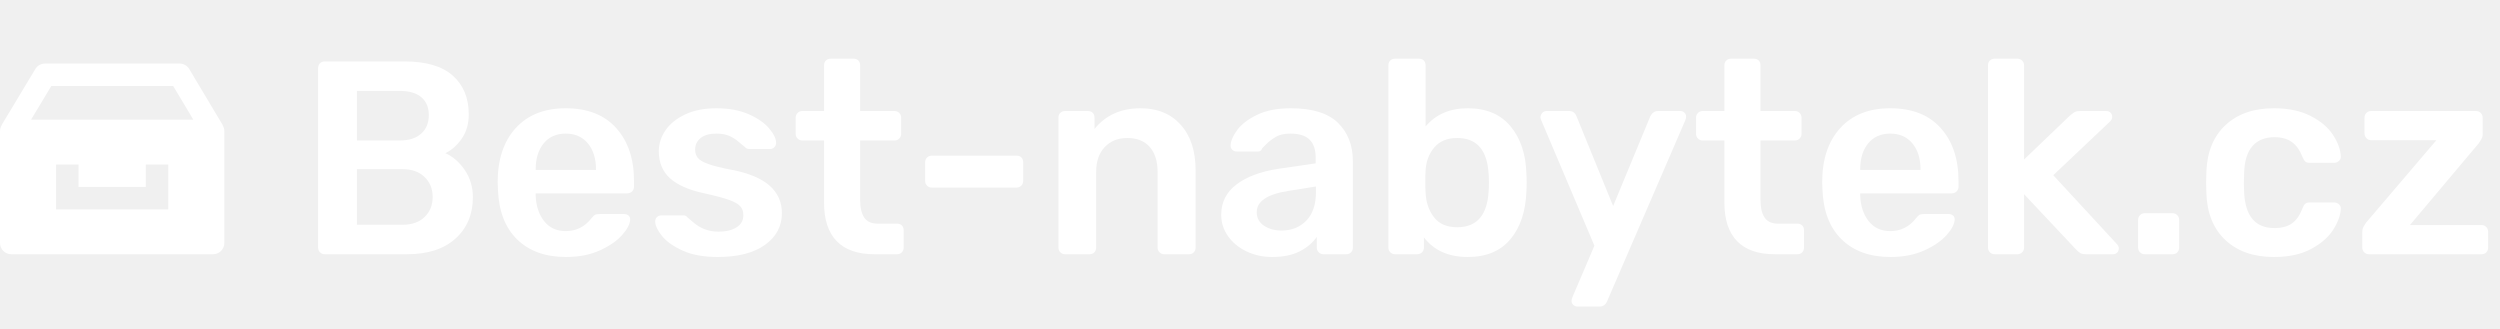
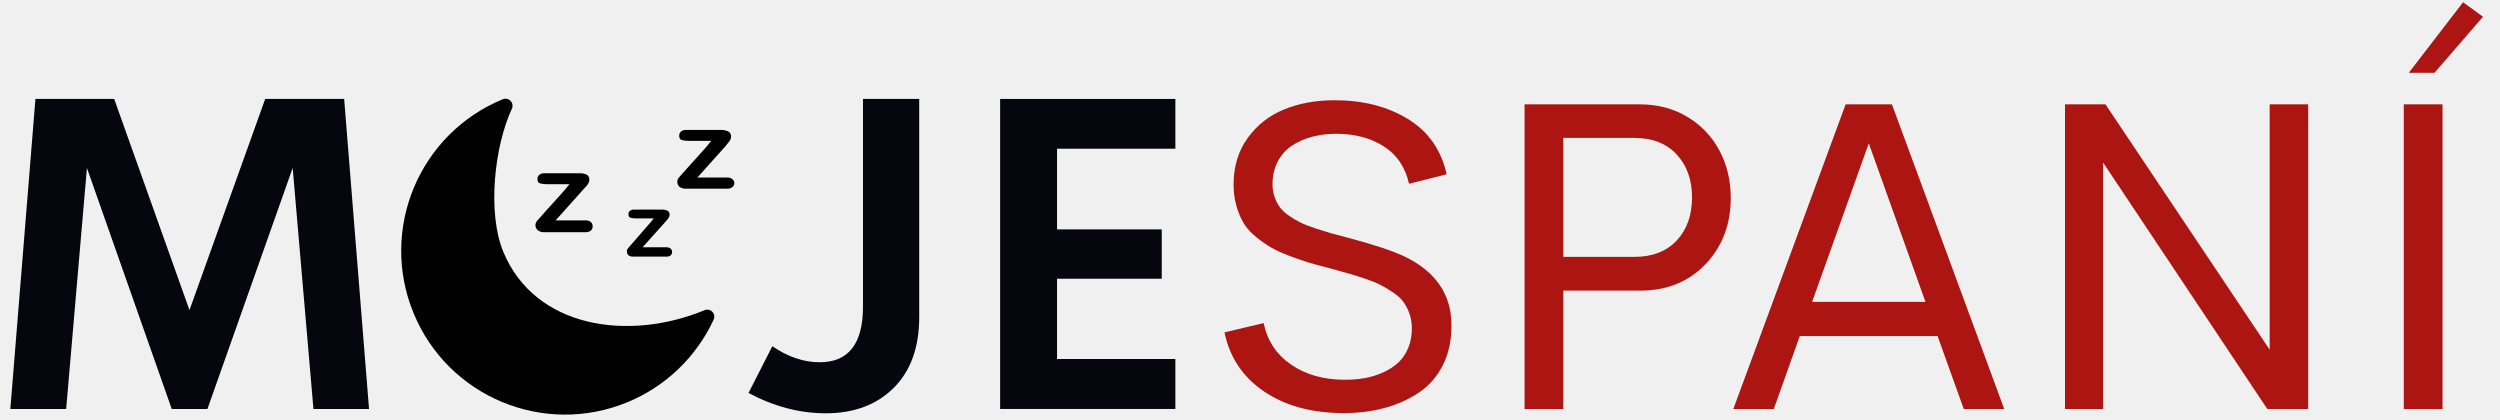
- <svg xmlns="http://www.w3.org/2000/svg" width="100%" height="100%" viewBox="0 0 236 31" version="1.1" xml:space="preserve" style="fill-rule:evenodd;clip-rule:evenodd;stroke-linejoin:round;stroke-miterlimit:1.414;">
-   <g id="Symbol_20_1">
-     <path d="M30.652,24c-0.173,0 -0.321,-0.061 -0.442,-0.182c-0.121,-0.121 -0.182,-0.269 -0.182,-0.442l0,-16.926c0,-0.191 0.056,-0.347 0.169,-0.468c0.113,-0.121 0.264,-0.182 0.455,-0.182l7.54,0c2.028,0 3.545,0.446 4.55,1.339c1.005,0.893 1.508,2.11 1.508,3.653c0,0.901 -0.221,1.668 -0.663,2.301c-0.442,0.633 -0.958,1.088 -1.547,1.365c0.728,0.329 1.343,0.867 1.846,1.612c0.503,0.745 0.754,1.595 0.754,2.548c0,1.612 -0.546,2.912 -1.638,3.9c-1.092,0.988 -2.617,1.482 -4.576,1.482l-7.774,0Zm7.072,-10.738c0.884,0 1.564,-0.217 2.041,-0.65c0.477,-0.433 0.715,-1.014 0.715,-1.742c0,-0.728 -0.234,-1.291 -0.702,-1.69c-0.468,-0.399 -1.153,-0.598 -2.054,-0.598l-4.03,0l0,4.68l4.03,0Zm0.26,7.956c0.901,0 1.603,-0.247 2.106,-0.741c0.503,-0.494 0.754,-1.122 0.754,-1.885c0,-0.763 -0.256,-1.391 -0.767,-1.885c-0.511,-0.494 -1.209,-0.741 -2.093,-0.741l-4.29,0l0,5.252l4.29,0Z" style="fill:#fff;fill-rule:nonzero;" />
-     <path d="M53.428,24.26c-1.941,0 -3.48,-0.555 -4.615,-1.664c-1.135,-1.109 -1.738,-2.687 -1.807,-4.732l-0.026,-0.65c0,-2.167 0.568,-3.874 1.703,-5.122c1.135,-1.248 2.708,-1.872 4.719,-1.872c2.063,0 3.653,0.624 4.771,1.872c1.118,1.248 1.677,2.912 1.677,4.992l0,0.546c0,0.173 -0.061,0.321 -0.182,0.442c-0.121,0.121 -0.277,0.182 -0.468,0.182l-8.632,0l0,0.208c0.035,0.971 0.299,1.772 0.793,2.405c0.494,0.633 1.174,0.949 2.041,0.949c0.988,0 1.794,-0.399 2.418,-1.196c0.156,-0.191 0.277,-0.308 0.364,-0.351c0.087,-0.043 0.234,-0.065 0.442,-0.065l2.288,0c0.156,0 0.29,0.043 0.403,0.13c0.113,0.087 0.169,0.208 0.169,0.364c0,0.416 -0.247,0.906 -0.741,1.469c-0.494,0.563 -1.2,1.053 -2.119,1.469c-0.919,0.416 -1.985,0.624 -3.198,0.624Zm2.834,-8.216l0,-0.052c0,-1.023 -0.256,-1.842 -0.767,-2.457c-0.511,-0.615 -1.209,-0.923 -2.093,-0.923c-0.884,0 -1.577,0.308 -2.08,0.923c-0.503,0.615 -0.754,1.434 -0.754,2.457l0,0.052l5.694,0Z" style="fill:#fff;fill-rule:nonzero;" />
-     <path d="M67.754,24.26c-1.317,0 -2.418,-0.199 -3.302,-0.598c-0.884,-0.399 -1.538,-0.862 -1.963,-1.391c-0.425,-0.529 -0.637,-0.984 -0.637,-1.365c0,-0.173 0.056,-0.312 0.169,-0.416c0.113,-0.104 0.247,-0.156 0.403,-0.156l2.132,0c0.139,0 0.26,0.069 0.364,0.208c0.087,0.069 0.282,0.234 0.585,0.494c0.303,0.26 0.65,0.464 1.04,0.611c0.39,0.147 0.819,0.221 1.287,0.221c0.693,0 1.257,-0.134 1.69,-0.403c0.433,-0.269 0.65,-0.654 0.65,-1.157c0,-0.347 -0.1,-0.628 -0.299,-0.845c-0.199,-0.217 -0.555,-0.416 -1.066,-0.598c-0.511,-0.182 -1.278,-0.386 -2.301,-0.611c-1.473,-0.312 -2.561,-0.789 -3.263,-1.43c-0.702,-0.641 -1.053,-1.491 -1.053,-2.548c0,-0.693 0.208,-1.348 0.624,-1.963c0.416,-0.615 1.036,-1.118 1.859,-1.508c0.823,-0.39 1.807,-0.585 2.951,-0.585c1.179,0 2.193,0.186 3.042,0.559c0.849,0.373 1.495,0.819 1.937,1.339c0.442,0.52 0.663,0.979 0.663,1.378c0,0.156 -0.056,0.29 -0.169,0.403c-0.113,0.113 -0.247,0.169 -0.403,0.169l-1.95,0c-0.191,0 -0.338,-0.069 -0.442,-0.208c-0.121,-0.087 -0.316,-0.247 -0.585,-0.481c-0.269,-0.234 -0.568,-0.42 -0.897,-0.559c-0.329,-0.139 -0.728,-0.208 -1.196,-0.208c-0.641,0 -1.135,0.139 -1.482,0.416c-0.347,0.277 -0.52,0.641 -0.52,1.092c0,0.312 0.082,0.572 0.247,0.78c0.165,0.208 0.498,0.403 1.001,0.585c0.503,0.182 1.257,0.368 2.262,0.559c3.12,0.607 4.68,1.967 4.68,4.082c0,1.231 -0.533,2.227 -1.599,2.99c-1.066,0.763 -2.552,1.144 -4.459,1.144Z" style="fill:#fff;fill-rule:nonzero;" />
-     <path d="M82.548,24c-1.577,0 -2.765,-0.412 -3.562,-1.235c-0.797,-0.823 -1.196,-2.032 -1.196,-3.627l0,-5.876l-2.054,0c-0.173,0 -0.321,-0.061 -0.442,-0.182c-0.121,-0.121 -0.182,-0.269 -0.182,-0.442l0,-1.534c0,-0.173 0.061,-0.321 0.182,-0.442c0.121,-0.121 0.269,-0.182 0.442,-0.182l2.054,0l0,-4.316c0,-0.191 0.061,-0.342 0.182,-0.455c0.121,-0.113 0.269,-0.169 0.442,-0.169l2.158,0c0.191,0 0.342,0.056 0.455,0.169c0.113,0.113 0.169,0.264 0.169,0.455l0,4.316l3.25,0c0.173,0 0.321,0.061 0.442,0.182c0.121,0.121 0.182,0.269 0.182,0.442l0,1.534c0,0.173 -0.061,0.321 -0.182,0.442c-0.121,0.121 -0.269,0.182 -0.442,0.182l-3.25,0l0,5.59c0,0.745 0.13,1.309 0.39,1.69c0.26,0.381 0.685,0.572 1.274,0.572l1.82,0c0.191,0 0.342,0.056 0.455,0.169c0.113,0.113 0.169,0.264 0.169,0.455l0,1.638c0,0.173 -0.056,0.321 -0.169,0.442c-0.113,0.121 -0.264,0.182 -0.455,0.182l-2.132,0Z" style="fill:#fff;fill-rule:nonzero;" />
-     <path d="M87.956,17.708c-0.173,0 -0.321,-0.061 -0.442,-0.182c-0.121,-0.121 -0.182,-0.269 -0.182,-0.442l0,-1.768c0,-0.173 0.061,-0.321 0.182,-0.442c0.121,-0.121 0.269,-0.182 0.442,-0.182l8.008,0c0.191,0 0.342,0.056 0.455,0.169c0.113,0.113 0.169,0.264 0.169,0.455l0,1.768c0,0.173 -0.061,0.321 -0.182,0.442c-0.121,0.121 -0.269,0.182 -0.442,0.182l-8.008,0Z" style="fill:#fff;fill-rule:nonzero;" />
-     <path d="M100.54,24c-0.173,0 -0.321,-0.061 -0.442,-0.182c-0.121,-0.121 -0.182,-0.269 -0.182,-0.442l0,-12.272c0,-0.191 0.061,-0.342 0.182,-0.455c0.121,-0.113 0.269,-0.169 0.442,-0.169l2.158,0c0.191,0 0.342,0.056 0.455,0.169c0.113,0.113 0.169,0.264 0.169,0.455l0,1.066c1.057,-1.3 2.505,-1.95 4.342,-1.95c1.595,0 2.86,0.52 3.796,1.56c0.936,1.04 1.404,2.47 1.404,4.29l0,7.306c0,0.173 -0.056,0.321 -0.169,0.442c-0.113,0.121 -0.264,0.182 -0.455,0.182l-2.34,0c-0.173,0 -0.321,-0.061 -0.442,-0.182c-0.121,-0.121 -0.182,-0.269 -0.182,-0.442l0,-7.15c0,-1.005 -0.247,-1.79 -0.741,-2.353c-0.494,-0.563 -1.2,-0.845 -2.119,-0.845c-0.884,0 -1.595,0.286 -2.132,0.858c-0.537,0.572 -0.806,1.352 -0.806,2.34l0,7.15c0,0.173 -0.056,0.321 -0.169,0.442c-0.113,0.121 -0.264,0.182 -0.455,0.182l-2.314,0Z" style="fill:#fff;fill-rule:nonzero;" />
-     <path d="M120.092,24.26c-0.884,0 -1.694,-0.178 -2.431,-0.533c-0.737,-0.355 -1.317,-0.836 -1.742,-1.443c-0.425,-0.607 -0.637,-1.274 -0.637,-2.002c0,-1.179 0.477,-2.132 1.43,-2.86c0.953,-0.728 2.262,-1.222 3.926,-1.482l3.562,-0.52l0,-0.546c0,-0.745 -0.191,-1.309 -0.572,-1.69c-0.381,-0.381 -0.988,-0.572 -1.82,-0.572c-0.572,0 -1.031,0.104 -1.378,0.312c-0.347,0.208 -0.628,0.42 -0.845,0.637c-0.217,0.217 -0.36,0.36 -0.429,0.429c-0.069,0.208 -0.199,0.312 -0.39,0.312l-2.028,0c-0.156,0 -0.29,-0.052 -0.403,-0.156c-0.113,-0.104 -0.169,-0.243 -0.169,-0.416c0.017,-0.433 0.23,-0.923 0.637,-1.469c0.407,-0.546 1.036,-1.023 1.885,-1.43c0.849,-0.407 1.898,-0.611 3.146,-0.611c2.045,0 3.536,0.459 4.472,1.378c0.936,0.919 1.404,2.123 1.404,3.614l0,8.164c0,0.173 -0.056,0.321 -0.169,0.442c-0.113,0.121 -0.264,0.182 -0.455,0.182l-2.158,0c-0.173,0 -0.321,-0.061 -0.442,-0.182c-0.121,-0.121 -0.182,-0.269 -0.182,-0.442l0,-1.014c-0.381,0.555 -0.919,1.01 -1.612,1.365c-0.693,0.355 -1.56,0.533 -2.6,0.533Zm0.884,-2.496c0.953,0 1.733,-0.312 2.34,-0.936c0.607,-0.624 0.91,-1.525 0.91,-2.704l0,-0.52l-2.6,0.416c-1.993,0.312 -2.99,0.979 -2.99,2.002c0,0.555 0.23,0.984 0.689,1.287c0.459,0.303 1.01,0.455 1.651,0.455Z" style="fill:#fff;fill-rule:nonzero;" />
-     <path d="M138.552,24.26c-1.803,0 -3.181,-0.615 -4.134,-1.846l0,0.962c0,0.173 -0.061,0.321 -0.182,0.442c-0.121,0.121 -0.277,0.182 -0.468,0.182l-2.08,0c-0.173,0 -0.321,-0.061 -0.442,-0.182c-0.121,-0.121 -0.182,-0.269 -0.182,-0.442l0,-17.212c0,-0.191 0.061,-0.342 0.182,-0.455c0.121,-0.113 0.269,-0.169 0.442,-0.169l2.262,0c0.191,0 0.342,0.056 0.455,0.169c0.113,0.113 0.169,0.264 0.169,0.455l0,5.772c0.971,-1.144 2.297,-1.716 3.978,-1.716c1.751,0 3.098,0.568 4.043,1.703c0.945,1.135 1.443,2.622 1.495,4.459c0.017,0.208 0.026,0.494 0.026,0.858c0,0.347 -0.009,0.633 -0.026,0.858c-0.069,1.872 -0.572,3.367 -1.508,4.485c-0.936,1.118 -2.279,1.677 -4.03,1.677Zm-0.988,-2.808c1.855,0 2.843,-1.144 2.964,-3.432c0.017,-0.173 0.026,-0.433 0.026,-0.78c0,-0.347 -0.009,-0.607 -0.026,-0.78c-0.121,-2.288 -1.109,-3.432 -2.964,-3.432c-0.953,0 -1.681,0.303 -2.184,0.91c-0.503,0.607 -0.771,1.343 -0.806,2.21c-0.017,0.208 -0.026,0.546 -0.026,1.014c0,0.451 0.009,0.78 0.026,0.988c0.035,0.919 0.295,1.699 0.78,2.34c0.485,0.641 1.222,0.962 2.21,0.962Z" style="fill:#fff;fill-rule:nonzero;" />
-     <path d="M148.9,28.94c-0.139,0 -0.264,-0.052 -0.377,-0.156c-0.113,-0.104 -0.169,-0.225 -0.169,-0.364c0,-0.121 0.035,-0.26 0.104,-0.416l2.054,-4.81l-4.992,-11.778c-0.069,-0.156 -0.104,-0.277 -0.104,-0.364c0.017,-0.156 0.078,-0.29 0.182,-0.403c0.104,-0.113 0.234,-0.169 0.39,-0.169l2.158,0c0.312,0 0.537,0.165 0.676,0.494l3.458,8.476l3.51,-8.476c0.173,-0.329 0.416,-0.494 0.728,-0.494l2.106,0c0.156,0 0.286,0.052 0.39,0.156c0.104,0.104 0.156,0.225 0.156,0.364c0,0.121 -0.035,0.26 -0.104,0.416l-7.358,17.03c-0.139,0.329 -0.381,0.494 -0.728,0.494l-2.08,0Z" style="fill:#fff;fill-rule:nonzero;" />
-     <path d="M167.542,24c-1.577,0 -2.765,-0.412 -3.562,-1.235c-0.797,-0.823 -1.196,-2.032 -1.196,-3.627l0,-5.876l-2.054,0c-0.173,0 -0.321,-0.061 -0.442,-0.182c-0.121,-0.121 -0.182,-0.269 -0.182,-0.442l0,-1.534c0,-0.173 0.061,-0.321 0.182,-0.442c0.121,-0.121 0.269,-0.182 0.442,-0.182l2.054,0l0,-4.316c0,-0.191 0.061,-0.342 0.182,-0.455c0.121,-0.113 0.269,-0.169 0.442,-0.169l2.158,0c0.191,0 0.342,0.056 0.455,0.169c0.113,0.113 0.169,0.264 0.169,0.455l0,4.316l3.25,0c0.173,0 0.321,0.061 0.442,0.182c0.121,0.121 0.182,0.269 0.182,0.442l0,1.534c0,0.173 -0.061,0.321 -0.182,0.442c-0.121,0.121 -0.269,0.182 -0.442,0.182l-3.25,0l0,5.59c0,0.745 0.13,1.309 0.39,1.69c0.26,0.381 0.685,0.572 1.274,0.572l1.82,0c0.191,0 0.342,0.056 0.455,0.169c0.113,0.113 0.169,0.264 0.169,0.455l0,1.638c0,0.173 -0.056,0.321 -0.169,0.442c-0.113,0.121 -0.264,0.182 -0.455,0.182l-2.132,0Z" style="fill:#fff;fill-rule:nonzero;" />
-     <path d="M178.462,24.26c-1.941,0 -3.48,-0.555 -4.615,-1.664c-1.135,-1.109 -1.738,-2.687 -1.807,-4.732l-0.026,-0.65c0,-2.167 0.568,-3.874 1.703,-5.122c1.135,-1.248 2.708,-1.872 4.719,-1.872c2.063,0 3.653,0.624 4.771,1.872c1.118,1.248 1.677,2.912 1.677,4.992l0,0.546c0,0.173 -0.061,0.321 -0.182,0.442c-0.121,0.121 -0.277,0.182 -0.468,0.182l-8.632,0l0,0.208c0.035,0.971 0.299,1.772 0.793,2.405c0.494,0.633 1.174,0.949 2.041,0.949c0.988,0 1.794,-0.399 2.418,-1.196c0.156,-0.191 0.277,-0.308 0.364,-0.351c0.087,-0.043 0.234,-0.065 0.442,-0.065l2.288,0c0.156,0 0.29,0.043 0.403,0.13c0.113,0.087 0.169,0.208 0.169,0.364c0,0.416 -0.247,0.906 -0.741,1.469c-0.494,0.563 -1.2,1.053 -2.119,1.469c-0.919,0.416 -1.985,0.624 -3.198,0.624Zm2.834,-8.216l0,-0.052c0,-1.023 -0.256,-1.842 -0.767,-2.457c-0.511,-0.615 -1.209,-0.923 -2.093,-0.923c-0.884,0 -1.577,0.308 -2.08,0.923c-0.503,0.615 -0.754,1.434 -0.754,2.457l0,0.052l5.694,0Z" style="fill:#fff;fill-rule:nonzero;" />
-     <path d="M188.29,24c-0.173,0 -0.321,-0.061 -0.442,-0.182c-0.121,-0.121 -0.182,-0.269 -0.182,-0.442l0,-17.212c0,-0.191 0.061,-0.342 0.182,-0.455c0.121,-0.113 0.269,-0.169 0.442,-0.169l2.158,0c0.173,0 0.321,0.061 0.442,0.182c0.121,0.121 0.182,0.269 0.182,0.442l0,8.892l4.316,-4.134c0.052,-0.035 0.134,-0.1 0.247,-0.195c0.113,-0.095 0.221,-0.16 0.325,-0.195c0.104,-0.035 0.234,-0.052 0.39,-0.052l2.47,0c0.173,0 0.312,0.052 0.416,0.156c0.104,0.104 0.156,0.243 0.156,0.416c0,0.156 -0.087,0.312 -0.26,0.468l-5.304,5.018l5.954,6.448c0.156,0.156 0.234,0.303 0.234,0.442c0,0.173 -0.052,0.312 -0.156,0.416c-0.104,0.104 -0.234,0.156 -0.39,0.156l-2.522,0c-0.243,0 -0.42,-0.03 -0.533,-0.091c-0.113,-0.061 -0.256,-0.178 -0.429,-0.351l-4.914,-5.226l0,5.044c0,0.173 -0.061,0.321 -0.182,0.442c-0.121,0.121 -0.269,0.182 -0.442,0.182l-2.158,0Z" style="fill:#fff;fill-rule:nonzero;" />
-     <path d="M202.46,24c-0.173,0 -0.321,-0.061 -0.442,-0.182c-0.121,-0.121 -0.182,-0.269 -0.182,-0.442l0,-2.626c0,-0.173 0.061,-0.321 0.182,-0.442c0.121,-0.121 0.269,-0.182 0.442,-0.182l2.626,0c0.173,0 0.321,0.061 0.442,0.182c0.121,0.121 0.182,0.269 0.182,0.442l0,2.626c0,0.173 -0.056,0.321 -0.169,0.442c-0.113,0.121 -0.264,0.182 -0.455,0.182l-2.626,0Z" style="fill:#fff;fill-rule:nonzero;" />
-     <path d="M214.654,24.26c-1.907,0 -3.428,-0.529 -4.563,-1.586c-1.135,-1.057 -1.738,-2.522 -1.807,-4.394l-0.026,-1.04l0.026,-1.04c0.069,-1.872 0.672,-3.337 1.807,-4.394c1.135,-1.057 2.656,-1.586 4.563,-1.586c1.369,0 2.526,0.243 3.471,0.728c0.945,0.485 1.647,1.079 2.106,1.781c0.459,0.702 0.706,1.374 0.741,2.015c0.017,0.173 -0.039,0.321 -0.169,0.442c-0.13,0.121 -0.282,0.182 -0.455,0.182l-2.314,0c-0.191,0 -0.329,-0.039 -0.416,-0.117c-0.087,-0.078 -0.173,-0.221 -0.26,-0.429c-0.26,-0.659 -0.602,-1.135 -1.027,-1.43c-0.425,-0.295 -0.966,-0.442 -1.625,-0.442c-0.884,0 -1.573,0.277 -2.067,0.832c-0.494,0.555 -0.758,1.404 -0.793,2.548l-0.026,0.962l0.026,0.858c0.104,2.253 1.057,3.38 2.86,3.38c0.676,0 1.222,-0.143 1.638,-0.429c0.416,-0.286 0.754,-0.767 1.014,-1.443c0.069,-0.191 0.152,-0.329 0.247,-0.416c0.095,-0.087 0.238,-0.13 0.429,-0.13l2.314,0c0.173,0 0.325,0.061 0.455,0.182c0.13,0.121 0.186,0.269 0.169,0.442c-0.035,0.607 -0.277,1.261 -0.728,1.963c-0.451,0.702 -1.144,1.304 -2.08,1.807c-0.936,0.503 -2.106,0.754 -3.51,0.754Z" style="fill:#fff;fill-rule:nonzero;" />
-     <path d="M223.624,24c-0.173,0 -0.321,-0.061 -0.442,-0.182c-0.121,-0.121 -0.182,-0.269 -0.182,-0.442l0,-1.508c0,-0.156 0.03,-0.295 0.091,-0.416c0.061,-0.121 0.152,-0.269 0.273,-0.442l6.63,-7.774l-6.162,0c-0.173,0 -0.321,-0.065 -0.442,-0.195c-0.121,-0.13 -0.182,-0.282 -0.182,-0.455l0,-1.482c0,-0.173 0.061,-0.321 0.182,-0.442c0.121,-0.121 0.269,-0.182 0.442,-0.182l9.906,0c0.173,0 0.321,0.061 0.442,0.182c0.121,0.121 0.182,0.269 0.182,0.442l0,1.612c0,0.139 -0.039,0.277 -0.117,0.416c-0.078,0.139 -0.16,0.269 -0.247,0.39l-6.5,7.722l6.76,0c0.173,0 0.321,0.061 0.442,0.182c0.121,0.121 0.182,0.277 0.182,0.468l0,1.482c0,0.173 -0.056,0.321 -0.169,0.442c-0.113,0.121 -0.264,0.182 -0.455,0.182l-10.634,0Z" style="fill:#fff;fill-rule:nonzero;" />
-     <path id="bxs-archive" d="M21.013,11.819l0.015,-0.008l-3.167,-5.3c-0.193,-0.317 -0.539,-0.511 -0.91,-0.511l-12.706,0c-0.371,0 -0.715,0.195 -0.907,0.512l-3.187,5.295l0.016,0.01c-0.105,0.16 -0.162,0.345 -0.167,0.536l0,10.588c0,0 0,0.001 0,0.001c0,0.58 0.478,1.058 1.058,1.058c0,0 0.001,0 0.001,0l19.059,0c0,0 0.001,0 0.001,0c0.58,0 1.058,-0.478 1.058,-1.058c0,0 0,-0.001 0,-0.001l0,-10.588c-0.004,-0.19 -0.061,-0.375 -0.164,-0.534Zm-16.17,-3.7l11.506,0l1.9,3.176l-15.317,0l1.911,-3.176Zm11.039,10.587l0,1.059l-10.588,0l0,-4.236l2.118,0l0,2.118l6.353,0l0,-2.118l2.118,0l-0.001,3.177Z" style="fill:#fff;fill-rule:nonzero;" />
-   </g>
+ <svg xmlns="http://www.w3.org/2000/svg" width="100%" height="100%" viewBox="0 0 167 28" version="1.1" xml:space="preserve" style="fill-rule:evenodd;clip-rule:evenodd;stroke-linejoin:round;stroke-miterlimit:1.414;">
+   <rect id="Artboard1" x="0" y="0" width="166.181" height="27.72" style="fill:none;" />
+   <path d="M24.652,27.319l-3.714,0l-1.387,-16.099l-5.694,16.099l-2.385,0l-5.665,-16.099l-1.387,16.099l-3.729,0l1.676,-20.709l5.261,0l5.029,14.105l5.058,-14.105l5.275,0l1.662,20.709Z" style="fill:#06070e;fill-rule:nonzero;" />
+   <path d="M55.161,27.608c-1.744,0 -3.464,-0.452 -5.16,-1.358l1.59,-3.122c1.041,0.713 2.096,1.07 3.165,1.07c1.927,0 2.891,-1.238 2.891,-3.714l0,-13.874l3.757,0l0,14.567c0,2.024 -0.568,3.601 -1.705,4.733c-1.137,1.132 -2.65,1.698 -4.538,1.698Z" style="fill:#06070e;fill-rule:nonzero;" />
+   <path d="M78.515,9.933l-7.905,0l0,5.391l6.995,0l0,3.295l-6.995,0l0,5.362l7.905,0l0,3.338l-11.706,0l0,-20.709l11.706,0l0,3.323Z" style="fill:#06070e;fill-rule:nonzero;" />
+   <path d="M89.759,27.594c-2.12,0 -3.89,-0.479 -5.311,-1.438c-1.421,-0.959 -2.305,-2.276 -2.652,-3.953l2.616,-0.621c0.241,1.175 0.852,2.1 1.835,2.775c0.983,0.674 2.182,1.011 3.599,1.011c0.472,0 0.92,-0.038 1.344,-0.115c0.424,-0.077 0.831,-0.205 1.221,-0.383c0.39,-0.179 0.725,-0.398 1.004,-0.658c0.28,-0.26 0.501,-0.592 0.665,-0.997c0.164,-0.405 0.241,-0.858 0.231,-1.359c-0.009,-0.346 -0.069,-0.667 -0.18,-0.961c-0.111,-0.293 -0.246,-0.546 -0.405,-0.758c-0.159,-0.212 -0.388,-0.417 -0.686,-0.615c-0.299,-0.197 -0.574,-0.361 -0.824,-0.491c-0.251,-0.13 -0.59,-0.267 -1.019,-0.412c-0.429,-0.144 -0.788,-0.258 -1.077,-0.339c-0.289,-0.082 -0.679,-0.191 -1.17,-0.326c-0.097,-0.029 -0.169,-0.048 -0.217,-0.057c-0.559,-0.145 -1.014,-0.27 -1.366,-0.376c-0.351,-0.106 -0.773,-0.253 -1.264,-0.441c-0.492,-0.188 -0.894,-0.373 -1.207,-0.556c-0.313,-0.183 -0.643,-0.415 -0.99,-0.694c-0.347,-0.279 -0.619,-0.581 -0.817,-0.903c-0.197,-0.323 -0.361,-0.706 -0.491,-1.149c-0.13,-0.443 -0.195,-0.925 -0.195,-1.445c0,-1.214 0.316,-2.255 0.947,-3.122c0.631,-0.867 1.445,-1.503 2.442,-1.908c0.997,-0.404 2.117,-0.607 3.36,-0.607c1.898,0 3.529,0.417 4.892,1.25c1.363,0.834 2.228,2.065 2.594,3.693l-2.514,0.636c-0.251,-1.108 -0.815,-1.942 -1.691,-2.5c-0.877,-0.559 -1.937,-0.839 -3.18,-0.839c-0.549,0 -1.069,0.063 -1.561,0.188c-0.491,0.125 -0.941,0.318 -1.351,0.578c-0.409,0.26 -0.734,0.614 -0.975,1.062c-0.241,0.449 -0.362,0.966 -0.362,1.554c0,0.308 0.049,0.595 0.145,0.86c0.096,0.265 0.217,0.494 0.361,0.686c0.145,0.193 0.352,0.381 0.622,0.564c0.269,0.183 0.522,0.332 0.758,0.448c0.236,0.116 0.552,0.239 0.947,0.369c0.395,0.13 0.732,0.236 1.012,0.318c0.279,0.081 0.65,0.18 1.112,0.296c1.821,0.482 3.127,0.915 3.917,1.301c1.763,0.867 2.77,2.114 3.02,3.743c0.039,0.279 0.058,0.573 0.058,0.881c0,0.993 -0.195,1.869 -0.585,2.63c-0.39,0.762 -0.925,1.369 -1.604,1.821c-0.68,0.453 -1.441,0.793 -2.284,1.019c-0.843,0.227 -1.751,0.34 -2.724,0.34Z" style="fill:#ac1511;fill-rule:nonzero;" />
+   <path d="M109.544,6.971c1.195,0 2.257,0.282 3.187,0.845c0.929,0.564 1.642,1.318 2.139,2.262c0.496,0.944 0.744,1.99 0.744,3.136c0,1.773 -0.561,3.249 -1.684,4.43c-1.122,1.18 -2.584,1.77 -4.386,1.77l-5.116,0l0,7.905l-2.587,0l0,-20.348l7.703,0Zm-0.376,10.189c1.205,0 2.149,-0.364 2.833,-1.092c0.684,-0.727 1.026,-1.688 1.026,-2.883c0,-1.175 -0.342,-2.131 -1.026,-2.869c-0.684,-0.737 -1.628,-1.105 -2.833,-1.105l-4.74,0l0,7.949l4.74,0Z" style="fill:#ac1511;fill-rule:nonzero;" />
+   <path d="M131.179,27.319l-1.749,-4.87l-9.206,0l-1.734,4.87l-2.703,0l7.501,-20.348l3.093,0l7.5,20.348l-2.702,0Zm-10.131,-7.153l7.573,0l-3.787,-10.594l-3.786,10.594Z" style="fill:#ac1511;fill-rule:nonzero;" />
+   <path d="M151.614,6.971l2.572,0l0,20.348l-2.731,0l-10.969,-16.461l0,16.461l-2.544,0l0,-20.348l2.703,0l10.969,16.388l0,-16.388Z" style="fill:#ac1511;fill-rule:nonzero;" />
+   <path d="M160.907,4.861l3.627,-4.712l1.33,0.969l-3.238,3.743l-1.719,0Zm-0.333,22.458l0,-20.348l2.587,0l0,20.348l-2.587,0Z" style="fill:#ac1511;fill-rule:nonzero;" />
+   <path d="M39.468,14.834c-0.103,-0.082 -0.232,-0.122 -0.363,-0.113l-1.989,0l1.858,-2.075l0.174,-0.193l0.113,-0.136c0.031,-0.044 0.056,-0.091 0.075,-0.141c0.021,-0.054 0.032,-0.111 0.033,-0.169c0.013,-0.138 -0.055,-0.27 -0.174,-0.339c-0.155,-0.071 -0.324,-0.103 -0.494,-0.094l-2.333,0c-0.124,-0.009 -0.246,0.028 -0.344,0.103c-0.081,0.069 -0.126,0.171 -0.122,0.278c0,0.16 0.052,0.254 0.16,0.291c0.153,0.044 0.311,0.063 0.47,0.057l1.506,0c-0.063,0.088 -0.146,0.191 -0.25,0.31l-0.39,0.443l-0.508,0.564l-0.607,0.673c-0.212,0.235 -0.348,0.395 -0.414,0.47c-0.149,0.182 -0.131,0.448 0.042,0.607c0.125,0.101 0.283,0.151 0.443,0.141l2.747,0c0.131,0.01 0.262,-0.028 0.367,-0.108c0.08,-0.07 0.124,-0.171 0.122,-0.278c0.004,-0.11 -0.041,-0.217 -0.122,-0.291Z" style="fill-rule:nonzero;" />
+   <path d="M44.798,16.607c-0.083,-0.066 -0.187,-0.098 -0.292,-0.089l-1.581,0l1.482,-1.656l0.141,-0.156l0.09,-0.108c0.025,-0.035 0.045,-0.073 0.061,-0.113c0.017,-0.043 0.027,-0.089 0.028,-0.136c0.012,-0.11 -0.041,-0.216 -0.136,-0.273c-0.124,-0.057 -0.26,-0.083 -0.395,-0.075l-1.845,0c-0.098,-0.006 -0.195,0.024 -0.272,0.085c-0.065,0.054 -0.102,0.136 -0.099,0.221c0,0.127 0.042,0.202 0.127,0.235c0.122,0.036 0.249,0.051 0.376,0.047l1.186,0c-0.052,0.07 -0.118,0.15 -0.198,0.249l-0.31,0.353l-0.405,0.47l-0.47,0.537c-0.17,0.188 -0.281,0.316 -0.334,0.385c-0.111,0.143 -0.097,0.345 0.033,0.471c0.097,0.068 0.215,0.099 0.334,0.089l2.192,0c0.104,0.009 0.208,-0.022 0.291,-0.084c0.063,-0.057 0.097,-0.138 0.094,-0.222c0.003,-0.087 -0.033,-0.171 -0.098,-0.23Z" style="fill-rule:nonzero;" />
+   <path d="M48.933,11.972c-0.102,-0.081 -0.232,-0.122 -0.362,-0.113l-1.985,0l1.858,-2.074l0.169,-0.212l0.113,-0.136c0.031,-0.044 0.056,-0.091 0.075,-0.141c0.022,-0.054 0.033,-0.112 0.033,-0.17c0.013,-0.137 -0.055,-0.269 -0.174,-0.338c-0.16,-0.08 -0.338,-0.117 -0.517,-0.109l-2.305,0c-0.124,-0.008 -0.246,0.029 -0.344,0.104c-0.081,0.069 -0.126,0.171 -0.122,0.277c0,0.16 0.052,0.254 0.16,0.292c0.153,0.043 0.312,0.062 0.47,0.057l1.506,0c-0.063,0.087 -0.145,0.191 -0.245,0.31l-0.39,0.442l-0.508,0.565l-0.607,0.672c-0.212,0.236 -0.348,0.396 -0.414,0.471c-0.062,0.074 -0.096,0.167 -0.099,0.263c-0.006,0.13 0.045,0.256 0.141,0.344c0.124,0.093 0.278,0.138 0.433,0.127l2.747,0c0.131,0.01 0.262,-0.029 0.367,-0.109c0.08,-0.069 0.125,-0.171 0.122,-0.277c-0.008,-0.094 -0.052,-0.181 -0.122,-0.245Z" style="fill-rule:nonzero;" />
+   <path d="M47.446,20.728c-0.12,-0.057 -0.259,-0.06 -0.382,-0.009l0.005,0c-5.1,2.109 -11.342,1.195 -13.451,-3.904c-1.07,-2.586 -0.607,-7.013 0.575,-9.55c0.111,-0.235 0.011,-0.515 -0.224,-0.626c-0.121,-0.057 -0.26,-0.06 -0.383,-0.009c-5.589,2.297 -8.259,8.689 -5.963,14.279c2.296,5.59 8.689,8.26 14.279,5.964c2.549,-1.047 4.609,-3.018 5.769,-5.519c0.111,-0.235 0.01,-0.515 -0.225,-0.626Z" style="fill-rule:nonzero;" />
</svg>
